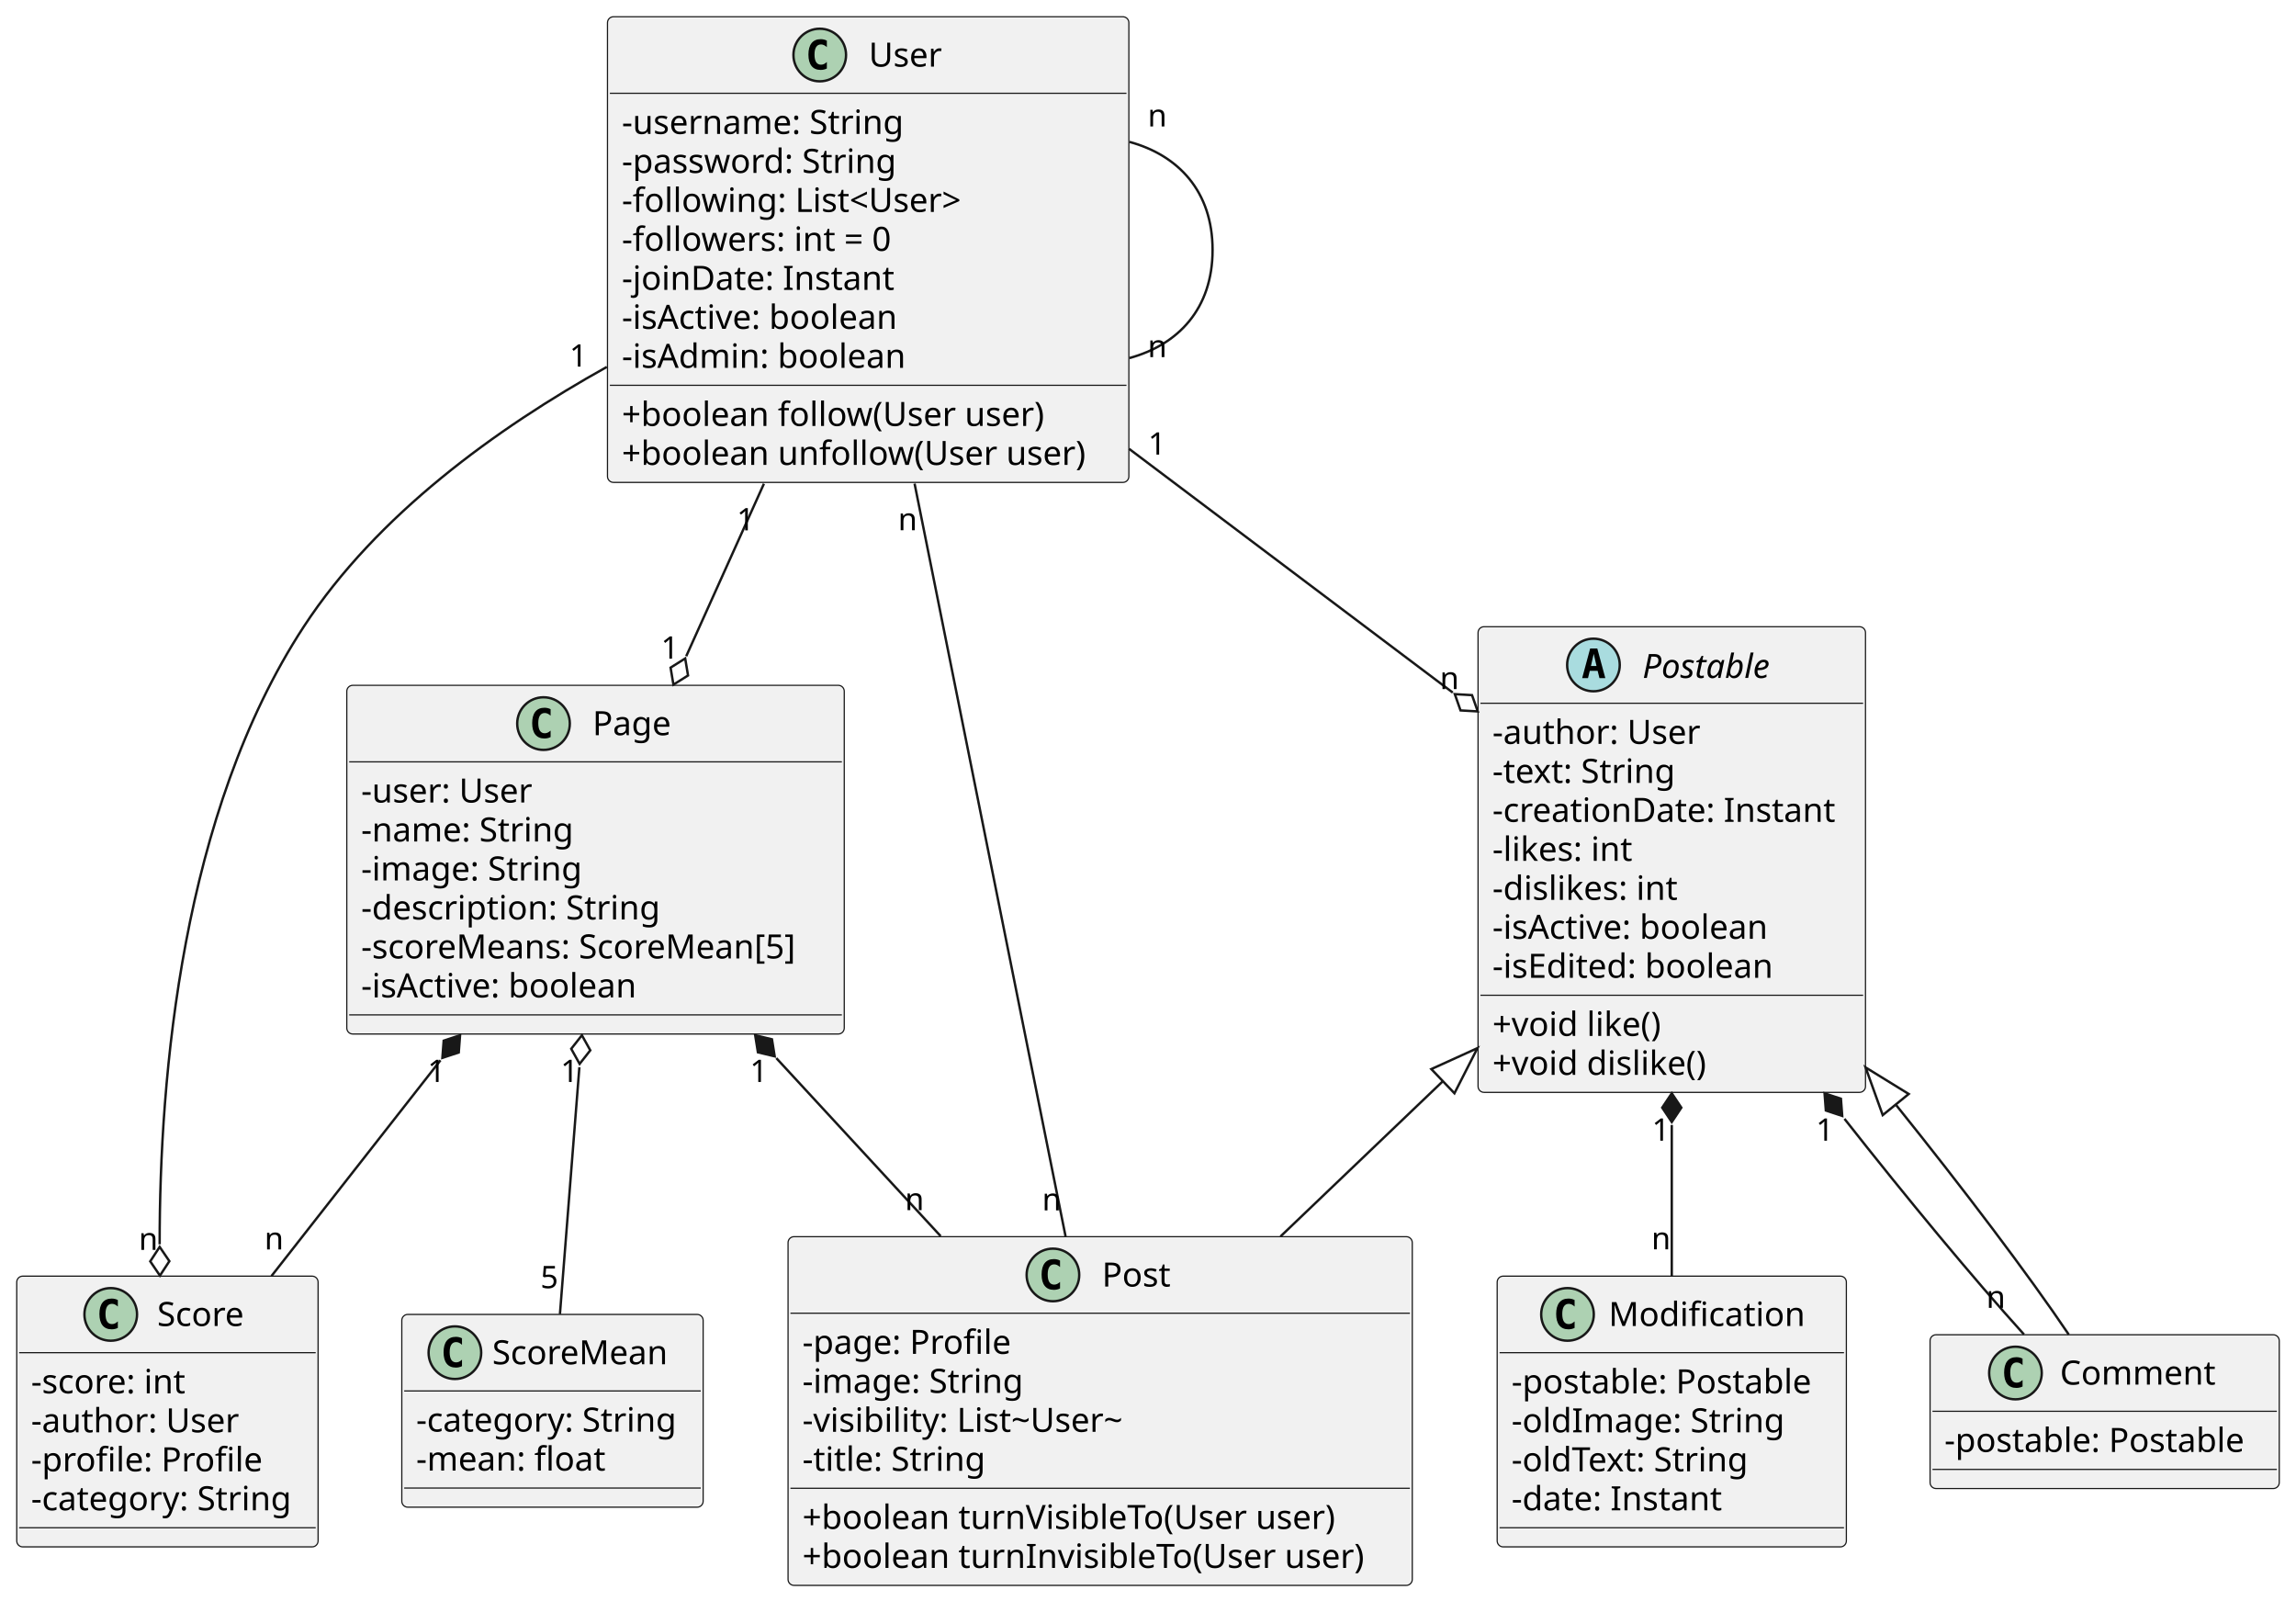
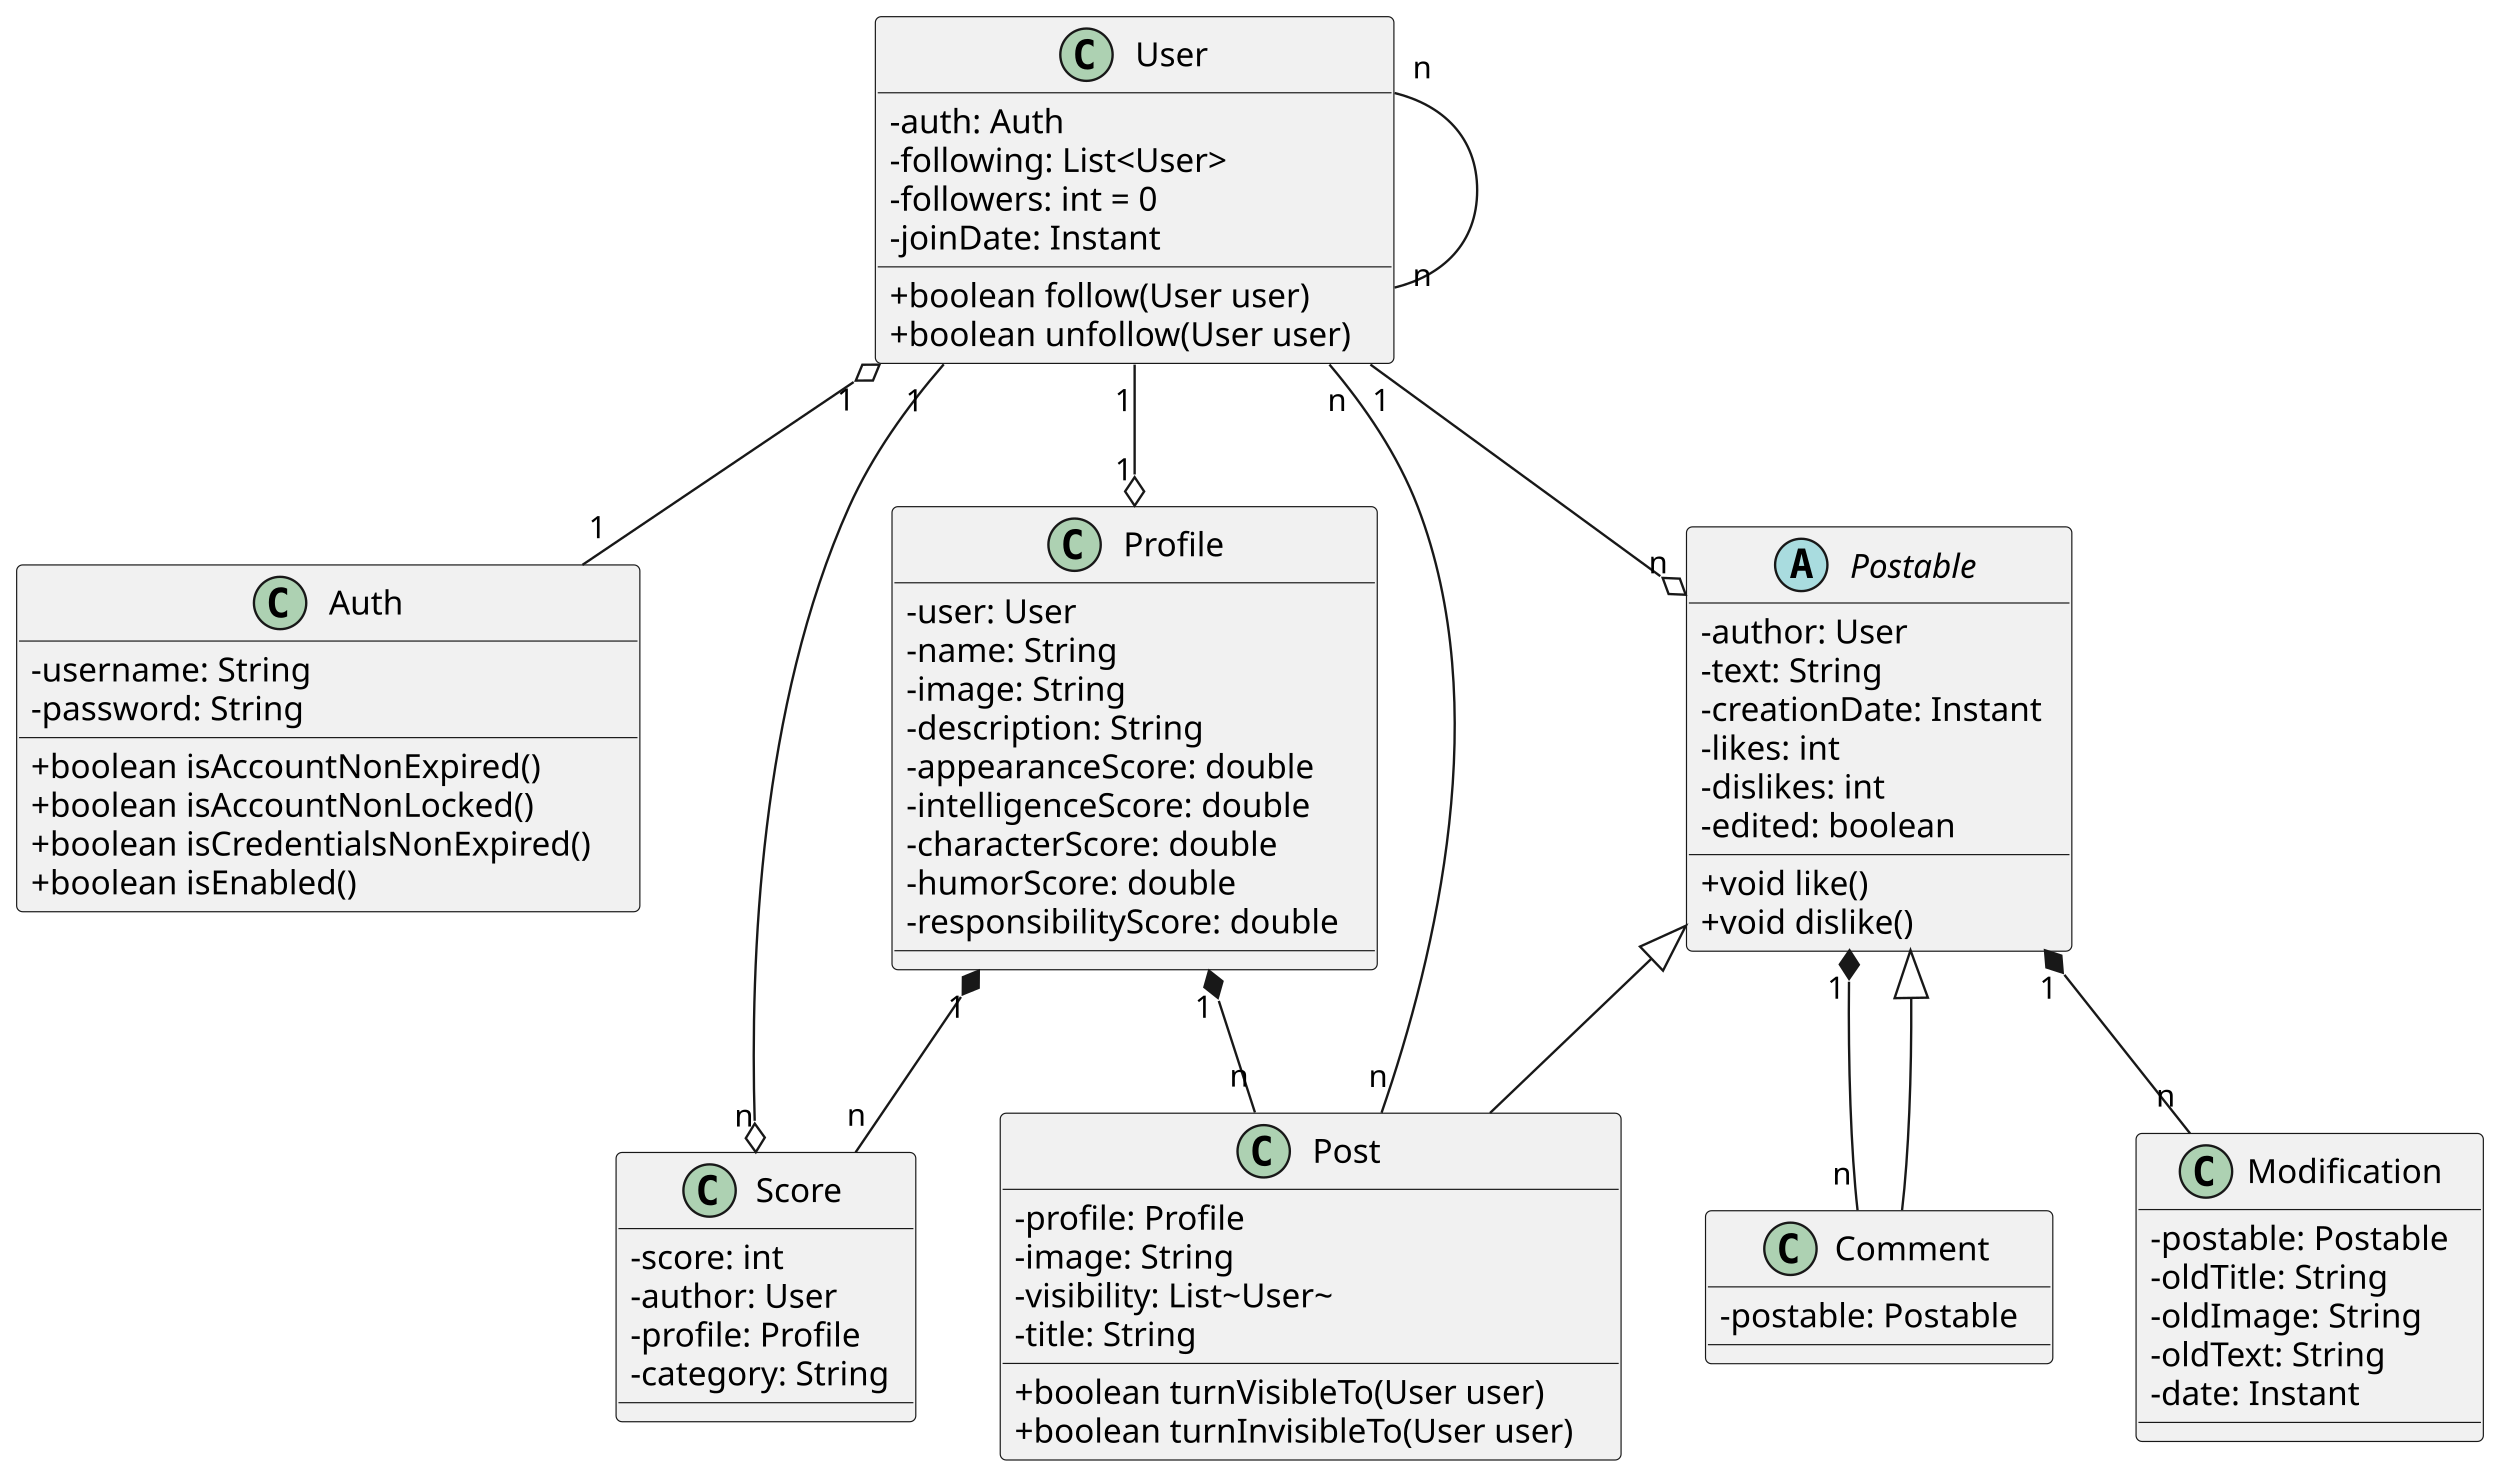
- <svg xmlns="http://www.w3.org/2000/svg" contentStyleType="text/css" height="669px" preserveAspectRatio="none" style="width:960px;height:669px;background:#FFFFFF;" version="1.1" viewBox="0 0 960 669" width="960px" zoomAndPan="magnify">
+ <svg xmlns="http://www.w3.org/2000/svg" contentStyleType="text/css" height="620px" preserveAspectRatio="none" style="width:1051px;height:620px;background:#FFFFFF;" version="1.1" viewBox="0 0 1051 620" width="1051px" zoomAndPan="magnify">
  <defs />
  <g>
+     <g id="elem_Auth">
+       <rect codeLine="2" fill="#F1F1F1" height="145.781" id="Auth" rx="2.5" ry="2.5" style="stroke:#181818;stroke-width:0.5;" width="262" x="7" y="237.5" />
+       <ellipse cx="117.75" cy="253.5" fill="#ADD1B2" rx="11" ry="11" style="stroke:#181818;stroke-width:1.0;" />
+       <path d="M120.719,259.141 Q120.141,259.438 119.5,259.578 Q118.859,259.734 118.156,259.734 Q115.656,259.734 114.328,258.094 Q113.016,256.438 113.016,253.312 Q113.016,250.188 114.328,248.531 Q115.656,246.875 118.156,246.875 Q118.859,246.875 119.5,247.031 Q120.156,247.188 120.719,247.484 L120.719,250.203 Q120.094,249.625 119.5,249.359 Q118.906,249.078 118.281,249.078 Q116.938,249.078 116.25,250.156 Q115.562,251.219 115.562,253.312 Q115.562,255.406 116.25,256.484 Q116.938,257.547 118.281,257.547 Q118.906,257.547 119.5,257.281 Q120.094,257 120.719,256.422 L120.719,259.141 Z " fill="#000000" />
+       <text fill="#000000" font-family="sans-serif" font-size="14" lengthAdjust="spacing" textLength="32" x="138.25" y="258.347">Auth</text>
+       <line style="stroke:#181818;stroke-width:0.5;" x1="8" x2="268" y1="269.5" y2="269.5" />
+       <text fill="#000000" font-family="sans-serif" font-size="14" lengthAdjust="spacing" textLength="124" x="13" y="286.495">-username: String</text>
+       <text fill="#000000" font-family="sans-serif" font-size="14" lengthAdjust="spacing" textLength="121" x="13" y="302.792">-password: String</text>
+       <line style="stroke:#181818;stroke-width:0.5;" x1="8" x2="268" y1="310.094" y2="310.094" />
+       <text fill="#000000" font-family="sans-serif" font-size="14" lengthAdjust="spacing" textLength="229" x="13" y="327.089">+boolean isAccountNonExpired()</text>
+       <text fill="#000000" font-family="sans-serif" font-size="14" lengthAdjust="spacing" textLength="228" x="13" y="343.386">+boolean isAccountNonLocked()</text>
+       <text fill="#000000" font-family="sans-serif" font-size="14" lengthAdjust="spacing" textLength="250" x="13" y="359.683">+boolean isCredentialsNonExpired()</text>
+       <text fill="#000000" font-family="sans-serif" font-size="14" lengthAdjust="spacing" textLength="149" x="13" y="375.979">+boolean isEnabled()</text>
+     </g>
    <g id="elem_User">
-       <rect codeLine="2" fill="#F1F1F1" height="194.672" id="User" rx="2.5" ry="2.5" style="stroke:#181818;stroke-width:0.5;" width="218" x="254" y="7" />
-       <ellipse cx="342.75" cy="23" fill="#ADD1B2" rx="11" ry="11" style="stroke:#181818;stroke-width:1.0;" />
-       <path d="M345.719,28.641 Q345.141,28.938 344.5,29.078 Q343.859,29.234 343.156,29.234 Q340.656,29.234 339.328,27.594 Q338.016,25.938 338.016,22.812 Q338.016,19.688 339.328,18.031 Q340.656,16.375 343.156,16.375 Q343.859,16.375 344.5,16.531 Q345.156,16.688 345.719,16.984 L345.719,19.703 Q345.094,19.125 344.5,18.859 Q343.906,18.578 343.281,18.578 Q341.938,18.578 341.25,19.656 Q340.562,20.719 340.562,22.812 Q340.562,24.906 341.25,25.984 Q341.938,27.047 343.281,27.047 Q343.906,27.047 344.5,26.781 Q345.094,26.5 345.719,25.922 L345.719,28.641 Z " fill="#000000" />
-       <text fill="#000000" font-family="sans-serif" font-size="14" lengthAdjust="spacing" textLength="32" x="363.25" y="27.847">User</text>
-       <line style="stroke:#181818;stroke-width:0.5;" x1="255" x2="471" y1="39" y2="39" />
-       <text fill="#000000" font-family="sans-serif" font-size="14" lengthAdjust="spacing" textLength="124" x="260" y="55.995">-username: String</text>
-       <text fill="#000000" font-family="sans-serif" font-size="14" lengthAdjust="spacing" textLength="121" x="260" y="72.292">-password: String</text>
-       <text fill="#000000" font-family="sans-serif" font-size="14" lengthAdjust="spacing" textLength="153" x="260" y="88.589">-following: List&lt;User&gt;</text>
-       <text fill="#000000" font-family="sans-serif" font-size="14" lengthAdjust="spacing" textLength="121" x="260" y="104.886">-followers: int = 0</text>
-       <text fill="#000000" font-family="sans-serif" font-size="14" lengthAdjust="spacing" textLength="118" x="260" y="121.183">-joinDate: Instant</text>
-       <text fill="#000000" font-family="sans-serif" font-size="14" lengthAdjust="spacing" textLength="122" x="260" y="137.48">-isActive: boolean</text>
-       <text fill="#000000" font-family="sans-serif" font-size="14" lengthAdjust="spacing" textLength="124" x="260" y="153.776">-isAdmin: boolean</text>
-       <line style="stroke:#181818;stroke-width:0.5;" x1="255" x2="471" y1="161.078" y2="161.078" />
-       <text fill="#000000" font-family="sans-serif" font-size="14" lengthAdjust="spacing" textLength="188" x="260" y="178.073">+boolean follow(User user)</text>
-       <text fill="#000000" font-family="sans-serif" font-size="14" lengthAdjust="spacing" textLength="206" x="260" y="194.37">+boolean unfollow(User user)</text>
+       <rect codeLine="10" fill="#F1F1F1" height="145.781" id="User" rx="2.5" ry="2.5" style="stroke:#181818;stroke-width:0.5;" width="218" x="368" y="7" />
+       <ellipse cx="456.75" cy="23" fill="#ADD1B2" rx="11" ry="11" style="stroke:#181818;stroke-width:1.0;" />
+       <path d="M459.719,28.641 Q459.141,28.938 458.5,29.078 Q457.859,29.234 457.156,29.234 Q454.656,29.234 453.328,27.594 Q452.016,25.938 452.016,22.812 Q452.016,19.688 453.328,18.031 Q454.656,16.375 457.156,16.375 Q457.859,16.375 458.5,16.531 Q459.156,16.688 459.719,16.984 L459.719,19.703 Q459.094,19.125 458.5,18.859 Q457.906,18.578 457.281,18.578 Q455.938,18.578 455.25,19.656 Q454.562,20.719 454.562,22.812 Q454.562,24.906 455.25,25.984 Q455.938,27.047 457.281,27.047 Q457.906,27.047 458.5,26.781 Q459.094,26.5 459.719,25.922 L459.719,28.641 Z " fill="#000000" />
+       <text fill="#000000" font-family="sans-serif" font-size="14" lengthAdjust="spacing" textLength="32" x="477.25" y="27.847">User</text>
+       <line style="stroke:#181818;stroke-width:0.5;" x1="369" x2="585" y1="39" y2="39" />
+       <text fill="#000000" font-family="sans-serif" font-size="14" lengthAdjust="spacing" textLength="77" x="374" y="55.995">-auth: Auth</text>
+       <text fill="#000000" font-family="sans-serif" font-size="14" lengthAdjust="spacing" textLength="153" x="374" y="72.292">-following: List&lt;User&gt;</text>
+       <text fill="#000000" font-family="sans-serif" font-size="14" lengthAdjust="spacing" textLength="121" x="374" y="88.589">-followers: int = 0</text>
+       <text fill="#000000" font-family="sans-serif" font-size="14" lengthAdjust="spacing" textLength="118" x="374" y="104.886">-joinDate: Instant</text>
+       <line style="stroke:#181818;stroke-width:0.5;" x1="369" x2="585" y1="112.188" y2="112.188" />
+       <text fill="#000000" font-family="sans-serif" font-size="14" lengthAdjust="spacing" textLength="188" x="374" y="129.183">+boolean follow(User user)</text>
+       <text fill="#000000" font-family="sans-serif" font-size="14" lengthAdjust="spacing" textLength="206" x="374" y="145.48">+boolean unfollow(User user)</text>
    </g>
-     <g id="elem_Page">
-       <rect codeLine="13" fill="#F1F1F1" height="145.781" id="Page" rx="2.5" ry="2.5" style="stroke:#181818;stroke-width:0.5;" width="208" x="145" y="286.5" />
-       <ellipse cx="227.25" cy="302.5" fill="#ADD1B2" rx="11" ry="11" style="stroke:#181818;stroke-width:1.0;" />
-       <path d="M230.219,308.141 Q229.641,308.438 229,308.578 Q228.359,308.734 227.656,308.734 Q225.156,308.734 223.828,307.094 Q222.516,305.438 222.516,302.312 Q222.516,299.188 223.828,297.531 Q225.156,295.875 227.656,295.875 Q228.359,295.875 229,296.031 Q229.656,296.188 230.219,296.484 L230.219,299.203 Q229.594,298.625 229,298.359 Q228.406,298.078 227.781,298.078 Q226.438,298.078 225.75,299.156 Q225.062,300.219 225.062,302.312 Q225.062,304.406 225.75,305.484 Q226.438,306.547 227.781,306.547 Q228.406,306.547 229,306.281 Q229.594,306 230.219,305.422 L230.219,308.141 Z " fill="#000000" />
-       <text fill="#000000" font-family="sans-serif" font-size="14" lengthAdjust="spacing" textLength="35" x="247.75" y="307.347">Page</text>
-       <line style="stroke:#181818;stroke-width:0.5;" x1="146" x2="352" y1="318.5" y2="318.5" />
-       <text fill="#000000" font-family="sans-serif" font-size="14" lengthAdjust="spacing" textLength="77" x="151" y="335.495">-user: User</text>
-       <text fill="#000000" font-family="sans-serif" font-size="14" lengthAdjust="spacing" textLength="93" x="151" y="351.792">-name: String</text>
-       <text fill="#000000" font-family="sans-serif" font-size="14" lengthAdjust="spacing" textLength="96" x="151" y="368.089">-image: String</text>
-       <text fill="#000000" font-family="sans-serif" font-size="14" lengthAdjust="spacing" textLength="131" x="151" y="384.386">-description: String</text>
-       <text fill="#000000" font-family="sans-serif" font-size="14" lengthAdjust="spacing" textLength="196" x="151" y="400.683">-scoreMeans: ScoreMean[5]</text>
-       <text fill="#000000" font-family="sans-serif" font-size="14" lengthAdjust="spacing" textLength="122" x="151" y="416.979">-isActive: boolean</text>
-       <line style="stroke:#181818;stroke-width:0.5;" x1="146" x2="352" y1="424.281" y2="424.281" />
+     <g id="elem_Profile">
+       <rect codeLine="18" fill="#F1F1F1" height="194.672" id="Profile" rx="2.5" ry="2.5" style="stroke:#181818;stroke-width:0.5;" width="204" x="375" y="213" />
+       <ellipse cx="451.75" cy="229" fill="#ADD1B2" rx="11" ry="11" style="stroke:#181818;stroke-width:1.0;" />
+       <path d="M454.719,234.641 Q454.141,234.938 453.5,235.078 Q452.859,235.234 452.156,235.234 Q449.656,235.234 448.328,233.594 Q447.016,231.938 447.016,228.812 Q447.016,225.688 448.328,224.031 Q449.656,222.375 452.156,222.375 Q452.859,222.375 453.5,222.531 Q454.156,222.688 454.719,222.984 L454.719,225.703 Q454.094,225.125 453.5,224.859 Q452.906,224.578 452.281,224.578 Q450.938,224.578 450.25,225.656 Q449.562,226.719 449.562,228.812 Q449.562,230.906 450.25,231.984 Q450.938,233.047 452.281,233.047 Q452.906,233.047 453.5,232.781 Q454.094,232.5 454.719,231.922 L454.719,234.641 Z " fill="#000000" />
+       <text fill="#000000" font-family="sans-serif" font-size="14" lengthAdjust="spacing" textLength="42" x="472.25" y="233.847">Profile</text>
+       <line style="stroke:#181818;stroke-width:0.5;" x1="376" x2="578" y1="245" y2="245" />
+       <text fill="#000000" font-family="sans-serif" font-size="14" lengthAdjust="spacing" textLength="77" x="381" y="261.995">-user: User</text>
+       <text fill="#000000" font-family="sans-serif" font-size="14" lengthAdjust="spacing" textLength="93" x="381" y="278.292">-name: String</text>
+       <text fill="#000000" font-family="sans-serif" font-size="14" lengthAdjust="spacing" textLength="96" x="381" y="294.589">-image: String</text>
+       <text fill="#000000" font-family="sans-serif" font-size="14" lengthAdjust="spacing" textLength="131" x="381" y="310.886">-description: String</text>
+       <text fill="#000000" font-family="sans-serif" font-size="14" lengthAdjust="spacing" textLength="184" x="381" y="327.183">-appearanceScore: double</text>
+       <text fill="#000000" font-family="sans-serif" font-size="14" lengthAdjust="spacing" textLength="181" x="381" y="343.479">-intelligenceScore: double</text>
+       <text fill="#000000" font-family="sans-serif" font-size="14" lengthAdjust="spacing" textLength="167" x="381" y="359.776">-characterScore: double</text>
+       <text fill="#000000" font-family="sans-serif" font-size="14" lengthAdjust="spacing" textLength="147" x="381" y="376.073">-humorScore: double</text>
+       <text fill="#000000" font-family="sans-serif" font-size="14" lengthAdjust="spacing" textLength="192" x="381" y="392.37">-responsibilityScore: double</text>
+       <line style="stroke:#181818;stroke-width:0.5;" x1="376" x2="578" y1="399.672" y2="399.672" />
    </g>
    <g id="elem_Postable">
-       <rect codeLine="21" fill="#F1F1F1" height="194.672" id="Postable" rx="2.5" ry="2.5" style="stroke:#181818;stroke-width:0.5;" width="162" x="618" y="262" />
-       <ellipse cx="666.25" cy="278" fill="#A9DCDF" rx="11" ry="11" style="stroke:#181818;stroke-width:1.0;" />
-       <path d="M666.359,273.344 L665.203,278.422 L667.531,278.422 L666.359,273.344 Z M664.875,271.109 L667.859,271.109 L671.219,283.5 L668.766,283.5 L668,280.438 L664.719,280.438 L663.969,283.5 L661.531,283.5 L664.875,271.109 Z " fill="#000000" />
-       <text fill="#000000" font-family="sans-serif" font-size="14" font-style="italic" lengthAdjust="spacing" textLength="57" x="686.75" y="283.432">Postable</text>
-       <line style="stroke:#181818;stroke-width:0.5;" x1="619" x2="779" y1="294" y2="294" />
-       <text fill="#000000" font-family="sans-serif" font-size="14" lengthAdjust="spacing" textLength="91" x="624" y="310.995">-author: User</text>
-       <text fill="#000000" font-family="sans-serif" font-size="14" lengthAdjust="spacing" textLength="80" x="624" y="327.292">-text: String</text>
-       <text fill="#000000" font-family="sans-serif" font-size="14" lengthAdjust="spacing" textLength="150" x="624" y="343.589">-creationDate: Instant</text>
-       <text fill="#000000" font-family="sans-serif" font-size="14" lengthAdjust="spacing" textLength="62" x="624" y="359.886">-likes: int</text>
-       <text fill="#000000" font-family="sans-serif" font-size="14" lengthAdjust="spacing" textLength="82" x="624" y="376.183">-dislikes: int</text>
-       <text fill="#000000" font-family="sans-serif" font-size="14" lengthAdjust="spacing" textLength="122" x="624" y="392.479">-isActive: boolean</text>
-       <text fill="#000000" font-family="sans-serif" font-size="14" lengthAdjust="spacing" textLength="125" x="624" y="408.776">-isEdited: boolean</text>
-       <line style="stroke:#181818;stroke-width:0.5;" x1="619" x2="779" y1="416.078" y2="416.078" />
-       <text fill="#000000" font-family="sans-serif" font-size="14" lengthAdjust="spacing" textLength="77" x="624" y="433.073">+void like()</text>
-       <text fill="#000000" font-family="sans-serif" font-size="14" lengthAdjust="spacing" textLength="97" x="624" y="449.37">+void dislike()</text>
+       <rect codeLine="29" fill="#F1F1F1" height="178.375" id="Postable" rx="2.5" ry="2.5" style="stroke:#181818;stroke-width:0.5;" width="162" x="709" y="221.5" />
+       <ellipse cx="757.25" cy="237.5" fill="#A9DCDF" rx="11" ry="11" style="stroke:#181818;stroke-width:1.0;" />
+       <path d="M757.359,232.844 L756.203,237.922 L758.531,237.922 L757.359,232.844 Z M755.875,230.609 L758.859,230.609 L762.219,243 L759.766,243 L759,239.938 L755.719,239.938 L754.969,243 L752.531,243 L755.875,230.609 Z " fill="#000000" />
+       <text fill="#000000" font-family="sans-serif" font-size="14" font-style="italic" lengthAdjust="spacing" textLength="57" x="777.75" y="242.932">Postable</text>
+       <line style="stroke:#181818;stroke-width:0.5;" x1="710" x2="870" y1="253.5" y2="253.5" />
+       <text fill="#000000" font-family="sans-serif" font-size="14" lengthAdjust="spacing" textLength="91" x="715" y="270.495">-author: User</text>
+       <text fill="#000000" font-family="sans-serif" font-size="14" lengthAdjust="spacing" textLength="80" x="715" y="286.792">-text: String</text>
+       <text fill="#000000" font-family="sans-serif" font-size="14" lengthAdjust="spacing" textLength="150" x="715" y="303.089">-creationDate: Instant</text>
+       <text fill="#000000" font-family="sans-serif" font-size="14" lengthAdjust="spacing" textLength="62" x="715" y="319.386">-likes: int</text>
+       <text fill="#000000" font-family="sans-serif" font-size="14" lengthAdjust="spacing" textLength="82" x="715" y="335.683">-dislikes: int</text>
+       <text fill="#000000" font-family="sans-serif" font-size="14" lengthAdjust="spacing" textLength="114" x="715" y="351.979">-edited: boolean</text>
+       <line style="stroke:#181818;stroke-width:0.5;" x1="710" x2="870" y1="359.281" y2="359.281" />
+       <text fill="#000000" font-family="sans-serif" font-size="14" lengthAdjust="spacing" textLength="77" x="715" y="376.276">+void like()</text>
+       <text fill="#000000" font-family="sans-serif" font-size="14" lengthAdjust="spacing" textLength="97" x="715" y="392.573">+void dislike()</text>
    </g>
    <g id="elem_Post">
-       <rect codeLine="32" fill="#F1F1F1" height="145.781" id="Post" rx="2.5" ry="2.5" style="stroke:#181818;stroke-width:0.5;" width="261" x="329.5" y="517" />
-       <ellipse cx="440.25" cy="533" fill="#ADD1B2" rx="11" ry="11" style="stroke:#181818;stroke-width:1.0;" />
-       <path d="M443.219,538.641 Q442.641,538.938 442,539.078 Q441.359,539.234 440.656,539.234 Q438.156,539.234 436.828,537.594 Q435.516,535.938 435.516,532.812 Q435.516,529.688 436.828,528.031 Q438.156,526.375 440.656,526.375 Q441.359,526.375 442,526.531 Q442.656,526.688 443.219,526.984 L443.219,529.703 Q442.594,529.125 442,528.859 Q441.406,528.578 440.781,528.578 Q439.438,528.578 438.75,529.656 Q438.062,530.719 438.062,532.812 Q438.062,534.906 438.75,535.984 Q439.438,537.047 440.781,537.047 Q441.406,537.047 442,536.781 Q442.594,536.5 443.219,535.922 L443.219,538.641 Z " fill="#000000" />
-       <text fill="#000000" font-family="sans-serif" font-size="14" lengthAdjust="spacing" textLength="31" x="460.75" y="537.847">Post</text>
-       <line style="stroke:#181818;stroke-width:0.5;" x1="330.5" x2="589.5" y1="549" y2="549" />
-       <text fill="#000000" font-family="sans-serif" font-size="14" lengthAdjust="spacing" textLength="91" x="335.5" y="565.995">-page: Profile</text>
-       <text fill="#000000" font-family="sans-serif" font-size="14" lengthAdjust="spacing" textLength="96" x="335.5" y="582.292">-image: String</text>
-       <text fill="#000000" font-family="sans-serif" font-size="14" lengthAdjust="spacing" textLength="144" x="335.5" y="598.589">-visibility: List~User~</text>
-       <text fill="#000000" font-family="sans-serif" font-size="14" lengthAdjust="spacing" textLength="79" x="335.5" y="614.886">-title: String</text>
-       <line style="stroke:#181818;stroke-width:0.5;" x1="330.5" x2="589.5" y1="622.188" y2="622.188" />
-       <text fill="#000000" font-family="sans-serif" font-size="14" lengthAdjust="spacing" textLength="239" x="335.5" y="639.183">+boolean turnVisibleTo(User user)</text>
-       <text fill="#000000" font-family="sans-serif" font-size="14" lengthAdjust="spacing" textLength="249" x="335.5" y="655.48">+boolean turnInvisibleTo(User user)</text>
+       <rect codeLine="39" fill="#F1F1F1" height="145.781" id="Post" rx="2.5" ry="2.5" style="stroke:#181818;stroke-width:0.5;" width="261" x="420.5" y="468" />
+       <ellipse cx="531.25" cy="484" fill="#ADD1B2" rx="11" ry="11" style="stroke:#181818;stroke-width:1.0;" />
+       <path d="M534.219,489.641 Q533.641,489.938 533,490.078 Q532.359,490.234 531.656,490.234 Q529.156,490.234 527.828,488.594 Q526.516,486.938 526.516,483.812 Q526.516,480.688 527.828,479.031 Q529.156,477.375 531.656,477.375 Q532.359,477.375 533,477.531 Q533.656,477.688 534.219,477.984 L534.219,480.703 Q533.594,480.125 533,479.859 Q532.406,479.578 531.781,479.578 Q530.438,479.578 529.75,480.656 Q529.062,481.719 529.062,483.812 Q529.062,485.906 529.75,486.984 Q530.438,488.047 531.781,488.047 Q532.406,488.047 533,487.781 Q533.594,487.5 534.219,486.922 L534.219,489.641 Z " fill="#000000" />
+       <text fill="#000000" font-family="sans-serif" font-size="14" lengthAdjust="spacing" textLength="31" x="551.75" y="488.847">Post</text>
+       <line style="stroke:#181818;stroke-width:0.5;" x1="421.5" x2="680.5" y1="500" y2="500" />
+       <text fill="#000000" font-family="sans-serif" font-size="14" lengthAdjust="spacing" textLength="98" x="426.5" y="516.995">-profile: Profile</text>
+       <text fill="#000000" font-family="sans-serif" font-size="14" lengthAdjust="spacing" textLength="96" x="426.5" y="533.292">-image: String</text>
+       <text fill="#000000" font-family="sans-serif" font-size="14" lengthAdjust="spacing" textLength="144" x="426.5" y="549.589">-visibility: List~User~</text>
+       <text fill="#000000" font-family="sans-serif" font-size="14" lengthAdjust="spacing" textLength="79" x="426.5" y="565.886">-title: String</text>
+       <line style="stroke:#181818;stroke-width:0.5;" x1="421.5" x2="680.5" y1="573.188" y2="573.188" />
+       <text fill="#000000" font-family="sans-serif" font-size="14" lengthAdjust="spacing" textLength="239" x="426.5" y="590.183">+boolean turnVisibleTo(User user)</text>
+       <text fill="#000000" font-family="sans-serif" font-size="14" lengthAdjust="spacing" textLength="249" x="426.5" y="606.48">+boolean turnInvisibleTo(User user)</text>
    </g>
    <g id="elem_Comment">
-       <rect codeLine="40" fill="#F1F1F1" height="64.297" id="Comment" rx="2.5" ry="2.5" style="stroke:#181818;stroke-width:0.5;" width="146" x="807" y="558" />
-       <ellipse cx="842.7" cy="574" fill="#ADD1B2" rx="11" ry="11" style="stroke:#181818;stroke-width:1.0;" />
-       <path d="M845.669,579.641 Q845.091,579.938 844.45,580.078 Q843.809,580.234 843.106,580.234 Q840.606,580.234 839.278,578.594 Q837.966,576.938 837.966,573.812 Q837.966,570.688 839.278,569.031 Q840.606,567.375 843.106,567.375 Q843.809,567.375 844.45,567.531 Q845.106,567.688 845.669,567.984 L845.669,570.703 Q845.044,570.125 844.45,569.859 Q843.856,569.578 843.231,569.578 Q841.888,569.578 841.2,570.656 Q840.513,571.719 840.513,573.812 Q840.513,575.906 841.2,576.984 Q841.888,578.047 843.231,578.047 Q843.856,578.047 844.45,577.781 Q845.044,577.5 845.669,576.922 L845.669,579.641 Z " fill="#000000" />
-       <text fill="#000000" font-family="sans-serif" font-size="14" lengthAdjust="spacing" textLength="68" x="861.3" y="578.847">Comment</text>
-       <line style="stroke:#181818;stroke-width:0.5;" x1="808" x2="952" y1="590" y2="590" />
-       <text fill="#000000" font-family="sans-serif" font-size="14" lengthAdjust="spacing" textLength="134" x="813" y="606.995">-postable: Postable</text>
-       <line style="stroke:#181818;stroke-width:0.5;" x1="808" x2="952" y1="614.297" y2="614.297" />
+       <rect codeLine="47" fill="#F1F1F1" height="64.297" id="Comment" rx="2.5" ry="2.5" style="stroke:#181818;stroke-width:0.5;" width="146" x="717" y="509" />
+       <ellipse cx="752.7" cy="525" fill="#ADD1B2" rx="11" ry="11" style="stroke:#181818;stroke-width:1.0;" />
+       <path d="M755.669,530.641 Q755.091,530.938 754.45,531.078 Q753.809,531.234 753.106,531.234 Q750.606,531.234 749.278,529.594 Q747.966,527.938 747.966,524.812 Q747.966,521.688 749.278,520.031 Q750.606,518.375 753.106,518.375 Q753.809,518.375 754.45,518.531 Q755.106,518.688 755.669,518.984 L755.669,521.703 Q755.044,521.125 754.45,520.859 Q753.856,520.578 753.231,520.578 Q751.888,520.578 751.2,521.656 Q750.513,522.719 750.513,524.812 Q750.513,526.906 751.2,527.984 Q751.888,529.047 753.231,529.047 Q753.856,529.047 754.45,528.781 Q755.044,528.5 755.669,527.922 L755.669,530.641 Z " fill="#000000" />
+       <text fill="#000000" font-family="sans-serif" font-size="14" lengthAdjust="spacing" textLength="68" x="771.3" y="529.847">Comment</text>
+       <line style="stroke:#181818;stroke-width:0.5;" x1="718" x2="862" y1="541" y2="541" />
+       <text fill="#000000" font-family="sans-serif" font-size="14" lengthAdjust="spacing" textLength="134" x="723" y="557.995">-postable: Postable</text>
+       <line style="stroke:#181818;stroke-width:0.5;" x1="718" x2="862" y1="565.297" y2="565.297" />
    </g>
    <g id="elem_Modification">
-       <rect codeLine="43" fill="#F1F1F1" height="113.188" id="Modification" rx="2.5" ry="2.5" style="stroke:#181818;stroke-width:0.5;" width="146" x="626" y="533.5" />
-       <ellipse cx="655.4" cy="549.5" fill="#ADD1B2" rx="11" ry="11" style="stroke:#181818;stroke-width:1.0;" />
-       <path d="M658.369,555.141 Q657.791,555.438 657.15,555.578 Q656.509,555.734 655.806,555.734 Q653.306,555.734 651.978,554.094 Q650.666,552.438 650.666,549.312 Q650.666,546.188 651.978,544.531 Q653.306,542.875 655.806,542.875 Q656.509,542.875 657.15,543.031 Q657.806,543.188 658.369,543.484 L658.369,546.203 Q657.744,545.625 657.15,545.359 Q656.556,545.078 655.931,545.078 Q654.587,545.078 653.9,546.156 Q653.212,547.219 653.212,549.312 Q653.212,551.406 653.9,552.484 Q654.587,553.547 655.931,553.547 Q656.556,553.547 657.15,553.281 Q657.744,553 658.369,552.422 L658.369,555.141 Z " fill="#000000" />
-       <text fill="#000000" font-family="sans-serif" font-size="14" lengthAdjust="spacing" textLength="82" x="672.6" y="554.347">Modification</text>
-       <line style="stroke:#181818;stroke-width:0.5;" x1="627" x2="771" y1="565.5" y2="565.5" />
-       <text fill="#000000" font-family="sans-serif" font-size="14" lengthAdjust="spacing" textLength="134" x="632" y="582.495">-postable: Postable</text>
-       <text fill="#000000" font-family="sans-serif" font-size="14" lengthAdjust="spacing" textLength="117" x="632" y="598.792">-oldImage: String</text>
-       <text fill="#000000" font-family="sans-serif" font-size="14" lengthAdjust="spacing" textLength="105" x="632" y="615.089">-oldText: String</text>
-       <text fill="#000000" font-family="sans-serif" font-size="14" lengthAdjust="spacing" textLength="92" x="632" y="631.386">-date: Instant</text>
-       <line style="stroke:#181818;stroke-width:0.5;" x1="627" x2="771" y1="638.688" y2="638.688" />
+       <rect codeLine="50" fill="#F1F1F1" height="129.484" id="Modification" rx="2.5" ry="2.5" style="stroke:#181818;stroke-width:0.5;" width="146" x="898" y="476.5" />
+       <ellipse cx="927.4" cy="492.5" fill="#ADD1B2" rx="11" ry="11" style="stroke:#181818;stroke-width:1.0;" />
+       <path d="M930.369,498.141 Q929.791,498.438 929.15,498.578 Q928.509,498.734 927.806,498.734 Q925.306,498.734 923.978,497.094 Q922.666,495.438 922.666,492.312 Q922.666,489.188 923.978,487.531 Q925.306,485.875 927.806,485.875 Q928.509,485.875 929.15,486.031 Q929.806,486.188 930.369,486.484 L930.369,489.203 Q929.744,488.625 929.15,488.359 Q928.556,488.078 927.931,488.078 Q926.587,488.078 925.9,489.156 Q925.212,490.219 925.212,492.312 Q925.212,494.406 925.9,495.484 Q926.587,496.547 927.931,496.547 Q928.556,496.547 929.15,496.281 Q929.744,496 930.369,495.422 L930.369,498.141 Z " fill="#000000" />
+       <text fill="#000000" font-family="sans-serif" font-size="14" lengthAdjust="spacing" textLength="82" x="944.6" y="497.347">Modification</text>
+       <line style="stroke:#181818;stroke-width:0.5;" x1="899" x2="1043" y1="508.5" y2="508.5" />
+       <text fill="#000000" font-family="sans-serif" font-size="14" lengthAdjust="spacing" textLength="134" x="904" y="525.495">-postable: Postable</text>
+       <text fill="#000000" font-family="sans-serif" font-size="14" lengthAdjust="spacing" textLength="104" x="904" y="541.792">-oldTitle: String</text>
+       <text fill="#000000" font-family="sans-serif" font-size="14" lengthAdjust="spacing" textLength="117" x="904" y="558.089">-oldImage: String</text>
+       <text fill="#000000" font-family="sans-serif" font-size="14" lengthAdjust="spacing" textLength="105" x="904" y="574.386">-oldText: String</text>
+       <text fill="#000000" font-family="sans-serif" font-size="14" lengthAdjust="spacing" textLength="92" x="904" y="590.683">-date: Instant</text>
+       <line style="stroke:#181818;stroke-width:0.5;" x1="899" x2="1043" y1="597.984" y2="597.984" />
    </g>
    <g id="elem_Score">
-       <rect codeLine="49" fill="#F1F1F1" height="113.188" id="Score" rx="2.5" ry="2.5" style="stroke:#181818;stroke-width:0.5;" width="126" x="7" y="533.5" />
-       <ellipse cx="46.3" cy="549.5" fill="#ADD1B2" rx="11" ry="11" style="stroke:#181818;stroke-width:1.0;" />
-       <path d="M49.269,555.141 Q48.691,555.438 48.05,555.578 Q47.409,555.734 46.706,555.734 Q44.206,555.734 42.878,554.094 Q41.566,552.438 41.566,549.312 Q41.566,546.188 42.878,544.531 Q44.206,542.875 46.706,542.875 Q47.409,542.875 48.05,543.031 Q48.706,543.188 49.269,543.484 L49.269,546.203 Q48.644,545.625 48.05,545.359 Q47.456,545.078 46.831,545.078 Q45.487,545.078 44.8,546.156 Q44.112,547.219 44.112,549.312 Q44.112,551.406 44.8,552.484 Q45.487,553.547 46.831,553.547 Q47.456,553.547 48.05,553.281 Q48.644,553 49.269,552.422 L49.269,555.141 Z " fill="#000000" />
-       <text fill="#000000" font-family="sans-serif" font-size="14" lengthAdjust="spacing" textLength="40" x="65.7" y="554.347">Score</text>
-       <line style="stroke:#181818;stroke-width:0.5;" x1="8" x2="132" y1="565.5" y2="565.5" />
-       <text fill="#000000" font-family="sans-serif" font-size="14" lengthAdjust="spacing" textLength="70" x="13" y="582.495">-score: int</text>
-       <text fill="#000000" font-family="sans-serif" font-size="14" lengthAdjust="spacing" textLength="91" x="13" y="598.792">-author: User</text>
-       <text fill="#000000" font-family="sans-serif" font-size="14" lengthAdjust="spacing" textLength="98" x="13" y="615.089">-profile: Profile</text>
-       <text fill="#000000" font-family="sans-serif" font-size="14" lengthAdjust="spacing" textLength="114" x="13" y="631.386">-category: String</text>
-       <line style="stroke:#181818;stroke-width:0.5;" x1="8" x2="132" y1="638.688" y2="638.688" />
-     </g>
-     <g id="elem_ScoreMean">
-       <rect codeLine="55" fill="#F1F1F1" height="80.594" id="ScoreMean" rx="2.5" ry="2.5" style="stroke:#181818;stroke-width:0.5;" width="126" x="168" y="549.5" />
-       <ellipse cx="190.2" cy="565.5" fill="#ADD1B2" rx="11" ry="11" style="stroke:#181818;stroke-width:1.0;" />
-       <path d="M193.169,571.141 Q192.591,571.438 191.95,571.578 Q191.309,571.734 190.606,571.734 Q188.106,571.734 186.778,570.094 Q185.466,568.438 185.466,565.312 Q185.466,562.188 186.778,560.531 Q188.106,558.875 190.606,558.875 Q191.309,558.875 191.95,559.031 Q192.606,559.188 193.169,559.484 L193.169,562.203 Q192.544,561.625 191.95,561.359 Q191.356,561.078 190.731,561.078 Q189.387,561.078 188.7,562.156 Q188.012,563.219 188.012,565.312 Q188.012,567.406 188.7,568.484 Q189.387,569.547 190.731,569.547 Q191.356,569.547 191.95,569.281 Q192.544,569 193.169,568.422 L193.169,571.141 Z " fill="#000000" />
-       <text fill="#000000" font-family="sans-serif" font-size="14" lengthAdjust="spacing" textLength="78" x="205.8" y="570.347">ScoreMean</text>
-       <line style="stroke:#181818;stroke-width:0.5;" x1="169" x2="293" y1="581.5" y2="581.5" />
-       <text fill="#000000" font-family="sans-serif" font-size="14" lengthAdjust="spacing" textLength="114" x="174" y="598.495">-category: String</text>
-       <text fill="#000000" font-family="sans-serif" font-size="14" lengthAdjust="spacing" textLength="82" x="174" y="614.792">-mean: float</text>
-       <line style="stroke:#181818;stroke-width:0.5;" x1="169" x2="293" y1="622.094" y2="622.094" />
+       <rect codeLine="57" fill="#F1F1F1" height="113.188" id="Score" rx="2.5" ry="2.5" style="stroke:#181818;stroke-width:0.5;" width="126" x="259" y="484.5" />
+       <ellipse cx="298.3" cy="500.5" fill="#ADD1B2" rx="11" ry="11" style="stroke:#181818;stroke-width:1.0;" />
+       <path d="M301.269,506.141 Q300.691,506.438 300.05,506.578 Q299.409,506.734 298.706,506.734 Q296.206,506.734 294.878,505.094 Q293.566,503.438 293.566,500.312 Q293.566,497.188 294.878,495.531 Q296.206,493.875 298.706,493.875 Q299.409,493.875 300.05,494.031 Q300.706,494.188 301.269,494.484 L301.269,497.203 Q300.644,496.625 300.05,496.359 Q299.456,496.078 298.831,496.078 Q297.488,496.078 296.8,497.156 Q296.113,498.219 296.113,500.312 Q296.113,502.406 296.8,503.484 Q297.488,504.547 298.831,504.547 Q299.456,504.547 300.05,504.281 Q300.644,504 301.269,503.422 L301.269,506.141 Z " fill="#000000" />
+       <text fill="#000000" font-family="sans-serif" font-size="14" lengthAdjust="spacing" textLength="40" x="317.7" y="505.347">Score</text>
+       <line style="stroke:#181818;stroke-width:0.5;" x1="260" x2="384" y1="516.5" y2="516.5" />
+       <text fill="#000000" font-family="sans-serif" font-size="14" lengthAdjust="spacing" textLength="70" x="265" y="533.495">-score: int</text>
+       <text fill="#000000" font-family="sans-serif" font-size="14" lengthAdjust="spacing" textLength="91" x="265" y="549.792">-author: User</text>
+       <text fill="#000000" font-family="sans-serif" font-size="14" lengthAdjust="spacing" textLength="98" x="265" y="566.089">-profile: Profile</text>
+       <text fill="#000000" font-family="sans-serif" font-size="14" lengthAdjust="spacing" textLength="114" x="265" y="582.386">-category: String</text>
+       <line style="stroke:#181818;stroke-width:0.5;" x1="260" x2="384" y1="589.688" y2="589.688" />
    </g>
    <g id="link_User_User">
-       <path codeLine="59" d="M472.26,59.32 C492.64,64.88 507,79.94 507,104.5 C507,129.06 492.64,144.12 472.26,149.68 " fill="none" id="User-User" style="stroke:#181818;stroke-width:1.0;" />
-       <text fill="#000000" font-family="sans-serif" font-size="13" lengthAdjust="spacing" textLength="8" x="479.87" y="52.863">n</text>
-       <text fill="#000000" font-family="sans-serif" font-size="13" lengthAdjust="spacing" textLength="8" x="479.87" y="149.294">n</text>
+       <path codeLine="63" d="M586.26,39.09 C606.64,44.13 621,57.76 621,80 C621,102.24 606.64,115.87 586.26,120.91 " fill="none" id="User-User" style="stroke:#181818;stroke-width:1.0;" />
+       <text fill="#000000" font-family="sans-serif" font-size="13" lengthAdjust="spacing" textLength="8" x="593.87" y="32.916">n</text>
+       <text fill="#000000" font-family="sans-serif" font-size="13" lengthAdjust="spacing" textLength="8" x="593.87" y="120.233">n</text>
    </g>
    <g id="link_User_Postable">
-       <path codeLine="60" d="M472.09,187.64 C515.81,220.56 565.63,258.07 607.42,289.54 " fill="none" id="User-to-Postable" style="stroke:#181818;stroke-width:1.0;" />
-       <polygon fill="none" points="617.87,297.41,615.481,290.606,608.281,290.195,610.671,296.999,617.87,297.41" style="stroke:#181818;stroke-width:1.0;" />
-       <text fill="#000000" font-family="sans-serif" font-size="13" lengthAdjust="spacing" textLength="8" x="480.042" y="190.042">1</text>
-       <text fill="#000000" font-family="sans-serif" font-size="13" lengthAdjust="spacing" textLength="8" x="602.022" y="288.083">n</text>
+       <path codeLine="64" d="M576.12,153.26 C602.72,172.65 631.46,193.62 658,213 C670.93,222.44 684.58,232.41 697.99,242.22 " fill="none" id="User-to-Postable" style="stroke:#181818;stroke-width:1.0;" />
+       <polygon fill="none" points="708.68,250.03,706.195,243.261,698.991,242.951,701.476,249.72,708.68,250.03" style="stroke:#181818;stroke-width:1.0;" />
+       <text fill="#000000" font-family="sans-serif" font-size="13" lengthAdjust="spacing" textLength="8" x="576.889" y="172.788">1</text>
+       <text fill="#000000" font-family="sans-serif" font-size="13" lengthAdjust="spacing" textLength="8" x="693.081" y="241.032">n</text>
    </g>
    <g id="link_User_Score">
-       <path codeLine="61" d="M253.72,153.4 C207.6,179.08 157.6,215.19 127,262 C76.05,339.94 66.71,449.77 66.75,520.18 " fill="none" id="User-to-Score" style="stroke:#181818;stroke-width:1.0;" />
-       <polygon fill="none" points="66.87,533.28,70.817,527.245,66.764,521.28,62.817,527.315,66.87,533.28" style="stroke:#181818;stroke-width:1.0;" />
-       <text fill="#000000" font-family="sans-serif" font-size="13" lengthAdjust="spacing" textLength="8" x="238.109" y="153.264">1</text>
-       <text fill="#000000" font-family="sans-serif" font-size="13" lengthAdjust="spacing" textLength="8" x="58.001" y="522.517">n</text>
+       <path codeLine="65" d="M396.75,153.16 C381.14,171.17 366.65,191.53 357,213 C319.66,296.13 315.27,402.71 317.27,471.19 " fill="none" id="User-to-Score" style="stroke:#181818;stroke-width:1.0;" />
+       <polygon fill="none" points="317.74,484.36,321.52,478.219,317.305,472.368,313.525,478.509,317.74,484.36" style="stroke:#181818;stroke-width:1.0;" />
+       <text fill="#000000" font-family="sans-serif" font-size="13" lengthAdjust="spacing" textLength="8" x="380.72" y="172.932">1</text>
+       <text fill="#000000" font-family="sans-serif" font-size="13" lengthAdjust="spacing" textLength="8" x="308.733" y="473.606">n</text>
    </g>
    <g id="link_User_Post">
-       <path codeLine="62" d="M382.4,202.18 C401.03,295.05 428.75,433.25 445.53,516.87 " fill="none" id="User-Post" style="stroke:#181818;stroke-width:1.0;" />
-       <text fill="#000000" font-family="sans-serif" font-size="13" lengthAdjust="spacing" textLength="8" x="375.483" y="221.659">n</text>
-       <text fill="#000000" font-family="sans-serif" font-size="13" lengthAdjust="spacing" textLength="8" x="435.712" y="506.017">n</text>
+       <path codeLine="66" d="M558.9,153.25 C574.05,171.12 587.7,191.4 596,213 C628.11,296.58 604.26,399.95 580.8,467.82 " fill="none" id="User-Post" style="stroke:#181818;stroke-width:1.0;" />
+       <text fill="#000000" font-family="sans-serif" font-size="13" lengthAdjust="spacing" textLength="8" x="558.081" y="172.777">n</text>
+       <text fill="#000000" font-family="sans-serif" font-size="13" lengthAdjust="spacing" textLength="8" x="575.34" y="456.962">n</text>
    </g>
-     <g id="link_User_Page">
-       <path codeLine="63" d="M319.41,202.23 C308.71,225.99 297.33,251.23 286.92,274.34 " fill="none" id="User-to-Page" style="stroke:#181818;stroke-width:1.0;" />
-       <polygon fill="none" points="281.57,286.22,287.678,282.387,286.489,275.274,280.381,279.108,281.57,286.22" style="stroke:#181818;stroke-width:1.0;" />
-       <text fill="#000000" font-family="sans-serif" font-size="13" lengthAdjust="spacing" textLength="8" x="308.064" y="221.712">1</text>
-       <text fill="#000000" font-family="sans-serif" font-size="13" lengthAdjust="spacing" textLength="8" x="276.382" y="275.352">1</text>
+     <g id="link_User_Profile">
+       <path codeLine="67" d="M477,153.3 C477,168.01 477,183.79 477,199.47 " fill="none" id="User-to-Profile" style="stroke:#181818;stroke-width:1.0;" />
+       <polygon fill="none" points="477,212.6,481,206.6,477,200.6,473,206.6,477,212.6" style="stroke:#181818;stroke-width:1.0;" />
+       <text fill="#000000" font-family="sans-serif" font-size="13" lengthAdjust="spacing" textLength="8" x="468.631" y="172.832">1</text>
+       <text fill="#000000" font-family="sans-serif" font-size="13" lengthAdjust="spacing" textLength="8" x="468.706" y="201.944">1</text>
    </g>
-     <g id="link_Page_Post">
-       <path codeLine="64" d="M324.59,442.36 C347.04,466.67 371.47,493.12 393.31,516.78 " fill="none" id="Page-backto-Post" style="stroke:#181818;stroke-width:1.0;" />
-       <polygon fill="#181818" points="315.76,432.8,316.898,439.921,323.909,441.608,322.771,434.488,315.76,432.8" style="stroke:#181818;stroke-width:1.0;" />
-       <text fill="#000000" font-family="sans-serif" font-size="13" lengthAdjust="spacing" textLength="8" x="313.546" y="452.332">1</text>
-       <text fill="#000000" font-family="sans-serif" font-size="13" lengthAdjust="spacing" textLength="8" x="378.351" y="505.918">n</text>
+     <g id="link_User_Auth">
+       <path codeLine="68" d="M358.87,160.62 C321.8,185.61 281.1,213.04 244.85,237.48 " fill="none" id="User-backto-Auth" style="stroke:#181818;stroke-width:1.0;" />
+       <polygon fill="none" points="369.74,153.3,362.529,153.331,359.784,159.999,366.995,159.968,369.74,153.3" style="stroke:#181818;stroke-width:1.0;" />
+       <text fill="#000000" font-family="sans-serif" font-size="13" lengthAdjust="spacing" textLength="8" x="351.831" y="172.579">1</text>
+       <text fill="#000000" font-family="sans-serif" font-size="13" lengthAdjust="spacing" textLength="8" x="247.456" y="226.261">1</text>
    </g>
-     <g id="link_Page_Score">
-       <path codeLine="65" d="M184.17,443.26 C160.67,473.25 134.72,506.38 113.5,533.47 " fill="none" id="Page-backto-Score" style="stroke:#181818;stroke-width:1.0;" />
-       <polygon fill="#181818" points="192.36,432.8,185.512,435.061,184.965,442.251,191.813,439.99,192.36,432.8" style="stroke:#181818;stroke-width:1.0;" />
-       <text fill="#000000" font-family="sans-serif" font-size="13" lengthAdjust="spacing" textLength="8" x="178.77" y="452.332">1</text>
-       <text fill="#000000" font-family="sans-serif" font-size="13" lengthAdjust="spacing" textLength="8" x="110.561" y="522.33">n</text>
+     <g id="link_Profile_Post">
+       <path codeLine="69" d="M512.39,420.79 C517.55,436.71 522.75,452.76 527.58,467.69 " fill="none" id="Profile-backto-Post" style="stroke:#181818;stroke-width:1.0;" />
+       <polygon fill="#181818" points="508.28,408.07,506.32,415.01,511.972,419.488,513.932,412.548,508.28,408.07" style="stroke:#181818;stroke-width:1.0;" />
+       <text fill="#000000" font-family="sans-serif" font-size="13" lengthAdjust="spacing" textLength="8" x="502.283" y="427.87">1</text>
+       <text fill="#000000" font-family="sans-serif" font-size="13" lengthAdjust="spacing" textLength="8" x="516.881" y="456.82">n</text>
    </g>
-     <g id="link_Page_ScoreMean">
-       <path codeLine="66" d="M242.25,446.16 C239.46,481.61 236.36,520.98 234.12,549.39 " fill="none" id="Page-backto-ScoreMean" style="stroke:#181818;stroke-width:1.0;" />
-       <polygon fill="none" points="243.3,432.8,238.838,438.465,242.35,444.762,246.813,439.098,243.3,432.8" style="stroke:#181818;stroke-width:1.0;" />
-       <text fill="#000000" font-family="sans-serif" font-size="13" lengthAdjust="spacing" textLength="8" x="234.406" y="452.332">1</text>
-       <text fill="#000000" font-family="sans-serif" font-size="13" lengthAdjust="spacing" textLength="8" x="225.974" y="538.533">5</text>
+     <g id="link_Profile_Score">
+       <path codeLine="70" d="M403.99,419.13 C388.65,441.74 373.08,464.69 359.69,484.44 " fill="none" id="Profile-backto-Score" style="stroke:#181818;stroke-width:1.0;" />
+       <polygon fill="#181818" points="411.49,408.07,404.811,410.789,404.752,418,411.431,415.281,411.49,408.07" style="stroke:#181818;stroke-width:1.0;" />
+       <text fill="#000000" font-family="sans-serif" font-size="13" lengthAdjust="spacing" textLength="8" x="398.385" y="427.87">1</text>
+       <text fill="#000000" font-family="sans-serif" font-size="13" lengthAdjust="spacing" textLength="8" x="356.007" y="473.296">n</text>
    </g>
    <g id="link_Postable_Modification">
-       <path codeLine="67" d="M699,470.29 C699,492.2 699,514.32 699,533.44 " fill="none" id="Postable-backto-Modification" style="stroke:#181818;stroke-width:1.0;" />
-       <polygon fill="#181818" points="699,457.07,695,463.07,699,469.07,703,463.07,699,457.07" style="stroke:#181818;stroke-width:1.0;" />
-       <text fill="#000000" font-family="sans-serif" font-size="13" lengthAdjust="spacing" textLength="8" x="690.706" y="476.87">1</text>
-       <text fill="#000000" font-family="sans-serif" font-size="13" lengthAdjust="spacing" textLength="8" x="690.487" y="522.296">n</text>
+       <path codeLine="71" d="M867.88,409.82 C885.77,432.41 904.33,455.84 920.7,476.49 " fill="none" id="Postable-backto-Modification" style="stroke:#181818;stroke-width:1.0;" />
+       <polygon fill="#181818" points="859.72,399.52,860.311,406.707,867.173,408.925,866.581,401.738,859.72,399.52" style="stroke:#181818;stroke-width:1.0;" />
+       <text fill="#000000" font-family="sans-serif" font-size="13" lengthAdjust="spacing" textLength="8" x="857.368" y="419.871">1</text>
+       <text fill="#000000" font-family="sans-serif" font-size="13" lengthAdjust="spacing" textLength="8" x="906.422" y="465.21">n</text>
    </g>
    <g id="link_Postable_Comment">
-       <path codeLine="68" d="M771.21,467.73 C797.1,500.67 825.03,534.39 846.27,557.88 " fill="none" id="Postable-backto-Comment" style="stroke:#181818;stroke-width:1.0;" />
-       <polygon fill="#181818" points="762.88,457.07,763.421,464.261,770.266,466.527,769.726,459.337,762.88,457.07" style="stroke:#181818;stroke-width:1.0;" />
-       <text fill="#000000" font-family="sans-serif" font-size="13" lengthAdjust="spacing" textLength="8" x="759.277" y="476.87">1</text>
-       <text fill="#000000" font-family="sans-serif" font-size="13" lengthAdjust="spacing" textLength="8" x="830.488" y="546.758">n</text>
+       <path codeLine="72" d="M777.32,412.73 C776.93,447.47 778.12,483.84 780.91,508.76 " fill="none" id="Postable-backto-Comment" style="stroke:#181818;stroke-width:1.0;" />
+       <polygon fill="#181818" points="777.55,399.52,773.452,405.453,777.352,411.518,781.451,405.585,777.55,399.52" style="stroke:#181818;stroke-width:1.0;" />
+       <text fill="#000000" font-family="sans-serif" font-size="13" lengthAdjust="spacing" textLength="8" x="768.136" y="419.871">1</text>
+       <text fill="#000000" font-family="sans-serif" font-size="13" lengthAdjust="spacing" textLength="8" x="770.333" y="497.987">n</text>
    </g>
    <g id="link_Postable_Comment">
-       <path codeLine="70" d="M792.85,462.03 C820.77,496.76 848.26,533.07 864.99,557.92 " fill="none" id="Postable-backto-Comment-1" style="stroke:#181818;stroke-width:1.0;" />
-       <polygon fill="none" points="787.2,466.18,780.03,446.24,798.07,457.35,787.2,466.18" style="stroke:#181818;stroke-width:1.0;" />
+       <path codeLine="74" d="M803.48,419.63 C803.67,452.22 802.38,485.48 799.63,508.76 " fill="none" id="Postable-backto-Comment-1" style="stroke:#181818;stroke-width:1.0;" />
+       <polygon fill="none" points="796.48,419.62,803.18,399.52,810.48,419.41,796.48,419.62" style="stroke:#181818;stroke-width:1.0;" />
    </g>
    <g id="link_Postable_Post">
-       <path codeLine="69" d="M603.14,452.15 C580.6,473.7 556.89,496.37 535.39,516.92 " fill="none" id="Postable-backto-Post" style="stroke:#181818;stroke-width:1.0;" />
-       <polygon fill="none" points="598.46,446.94,617.75,438.18,608.13,457.06,598.46,446.94" style="stroke:#181818;stroke-width:1.0;" />
+       <path codeLine="73" d="M694.14,403.15 C671.6,424.7 647.89,447.37 626.39,467.92 " fill="none" id="Postable-backto-Post" style="stroke:#181818;stroke-width:1.0;" />
+       <polygon fill="none" points="689.46,397.94,708.75,389.18,699.13,408.06,689.46,397.94" style="stroke:#181818;stroke-width:1.0;" />
    </g>
  </g>
</svg>
